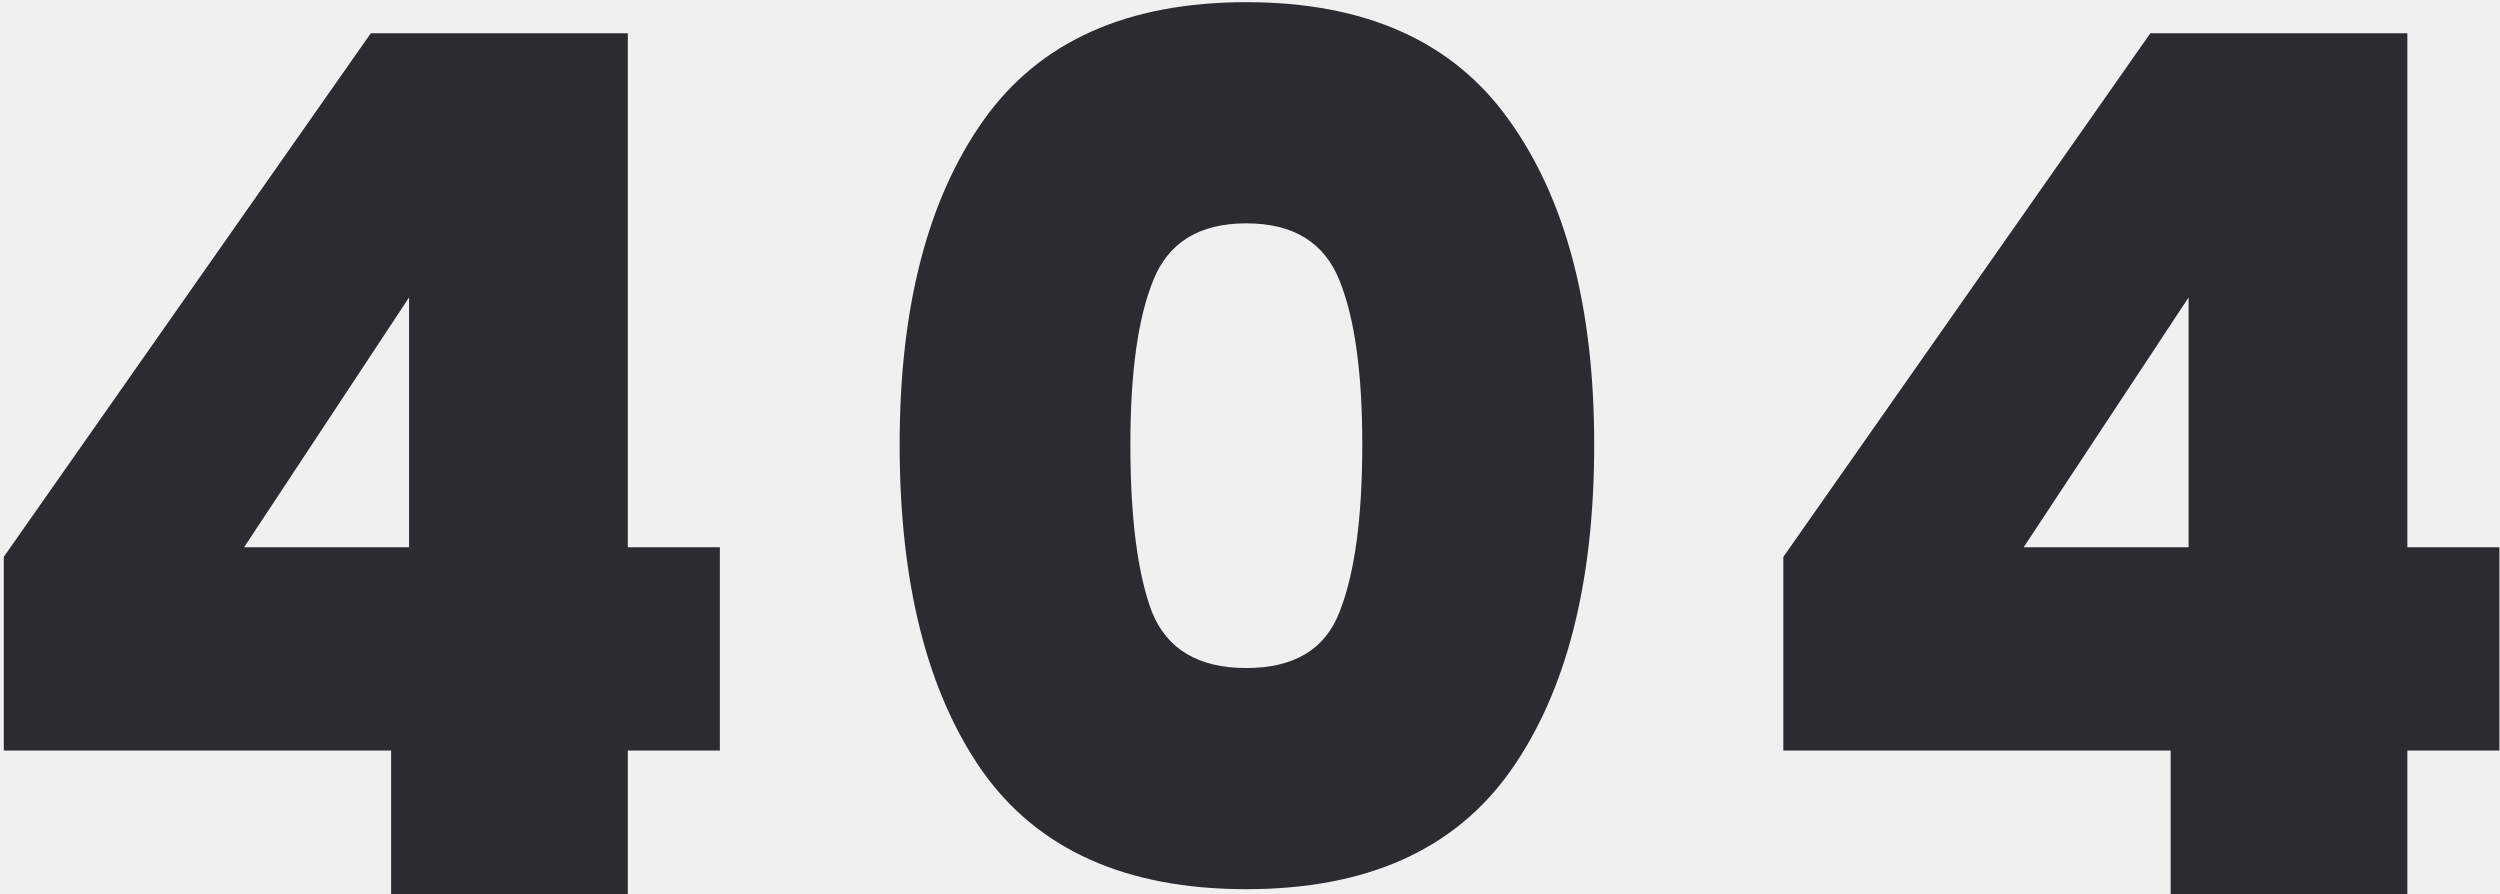
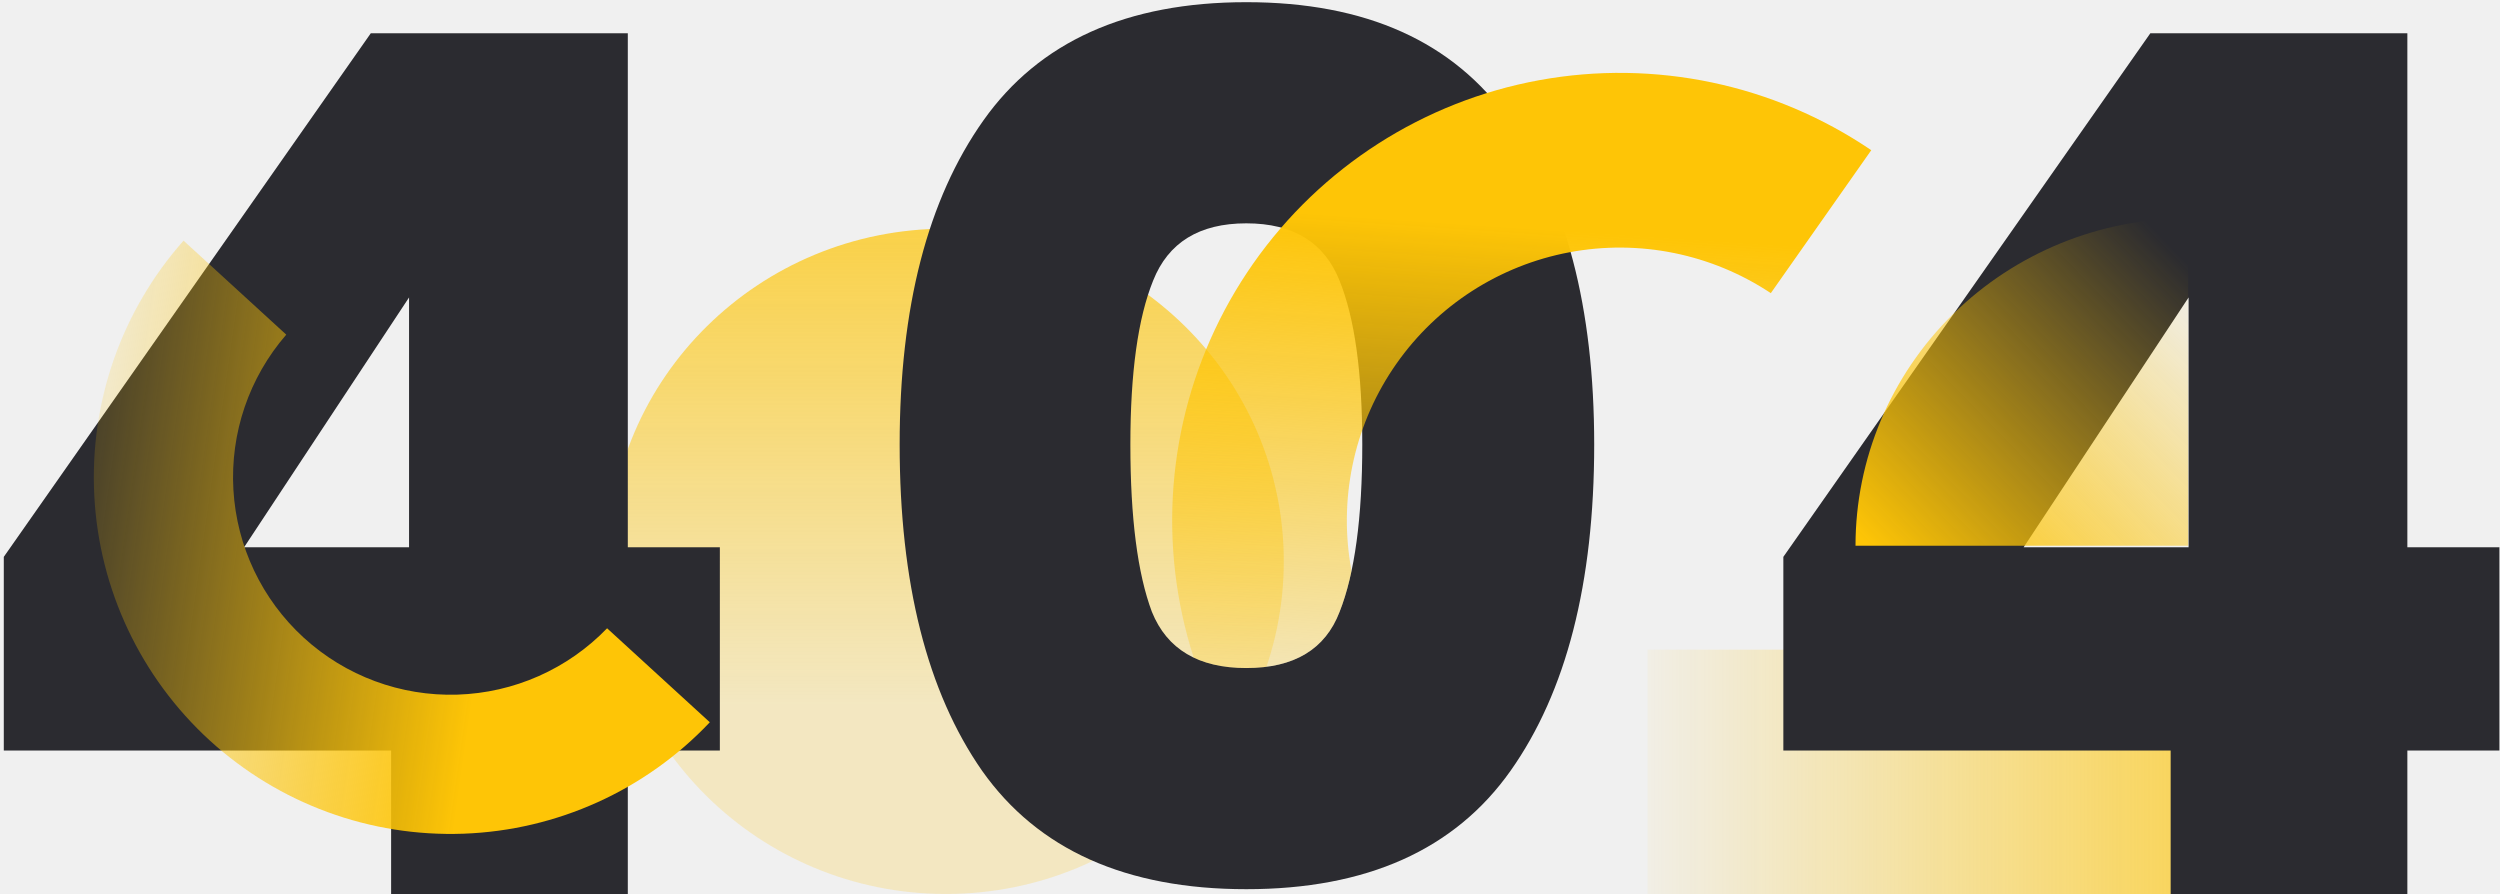
<svg xmlns="http://www.w3.org/2000/svg" width="481" height="172" viewBox="0 0 481 172" fill="none">
-   <path d="M0.73 144.4V107.14L71.341 6.4H120.79V105.3H138.5V144.4H120.79V172H75.251V144.4H0.73ZM78.701 57.23L46.961 105.3H78.701V57.23Z" fill="#2B2B30" />
-   <path d="M173.094 85.52C173.094 59.147 178.461 38.37 189.194 23.19C199.927 8.01 216.794 0.42 239.794 0.42C262.794 0.42 279.661 8.01 290.394 23.19C301.281 38.37 306.724 59.147 306.724 85.52C306.724 112.2 301.357 133.13 290.624 148.31C279.891 163.49 262.947 171.08 239.794 171.08C216.641 171.08 199.697 163.49 188.964 148.31C178.384 133.13 173.094 112.2 173.094 85.52ZM262.104 85.52C262.104 71.72 260.647 61.217 257.734 54.01C254.821 46.65 248.841 42.97 239.794 42.97C230.747 42.97 224.767 46.65 221.854 54.01C218.941 61.217 217.484 71.72 217.484 85.52C217.484 99.627 218.864 110.36 221.624 117.72C224.537 124.927 230.594 128.53 239.794 128.53C248.994 128.53 254.974 124.927 257.734 117.72C260.647 110.36 262.104 99.627 262.104 85.52Z" fill="#2B2B30" />
-   <path d="M343.116 144.4V107.14L413.726 6.4H463.176V105.3H480.886V144.4H463.176V172H417.636V144.4H343.116ZM421.086 57.23L389.346 105.3H421.086V57.23Z" fill="#2B2B30" />
+   <g clip-path="url(#clip0_1893_6586)">
+     <path d="M182 172C217.899 172 247 143.346 247 108C247 72.654 217.899 44 182 44C146.101 44 117 72.654 117 108C117 143.346 146.101 172 182 172Z" fill="url(#paint0_linear_1893_6586)" />
+     <rect x="420" y="125" width="47" height="103" transform="rotate(90 420 125)" fill="url(#paint1_linear_1893_6586)" />
+     <path d="M0.73 144.4V107.14L71.341 6.4H120.79V105.3H138.5V144.4H120.79V172H75.251V144.4H0.73ZM78.701 57.23L46.961 105.3H78.701V57.23Z" fill="#2B2B30" />
+     <path d="M173.094 85.52C173.094 59.147 178.461 38.37 189.194 23.19C199.927 8.01 216.794 0.42 239.794 0.42C262.794 0.42 279.661 8.01 290.394 23.19C301.281 38.37 306.724 59.147 306.724 85.52C306.724 112.2 301.357 133.13 290.624 148.31C279.891 163.49 262.947 171.08 239.794 171.08C216.641 171.08 199.697 163.49 188.964 148.31C178.384 133.13 173.094 112.2 173.094 85.52ZM262.104 85.52C262.104 71.72 260.647 61.217 257.734 54.01C254.821 46.65 248.841 42.97 239.794 42.97C230.747 42.97 224.767 46.65 221.854 54.01C218.941 61.217 217.484 71.72 217.484 85.52C217.484 99.627 218.864 110.36 221.624 117.72C224.537 124.927 230.594 128.53 239.794 128.53C248.994 128.53 254.974 124.927 257.734 117.72C260.647 110.36 262.104 99.627 262.104 85.52Z" fill="#2B2B30" />
+     <path d="M343.116 144.4V107.14L413.726 6.4H463.176V105.3H480.886V144.4H463.176V172H417.636V144.4H343.116ZM421.086 57.23L389.346 105.3H421.086V57.23Z" fill="#2B2B30" />
+     <mask id="mask0_1893_6586" style="mask-type:alpha" maskUnits="userSpaceOnUse" x="217" y="4" width="148" height="125">
+       <path d="M239.794 42.97C248.841 42.97 294.087 -1.86 297 5.5C390.5 12.5 363.527 47.241 353 70C349.448 77.679 262.104 82.038 262.104 85.52C262.104 99.627 260.648 110.36 257.734 117.72C254.974 124.927 248.994 128.53 239.794 128.53C230.594 128.53 224.538 124.927 221.624 117.72C218.864 110.36 217.484 99.627 217.484 85.52C217.484 71.72 218.941 61.217 221.854 54.01C224.768 46.65 230.748 42.97 239.794 42.97Z" fill="#2B2B30" />
+     </mask>
+     <g mask="url(#mask0_1893_6586)">
+       <path d="M260.996 169.811L280.323 142.307C269.338 134.142 261.974 122.01 259.801 108.496C257.628 94.981 260.817 81.153 268.689 69.955C276.559 58.756 288.49 51.072 301.942 48.541C315.393 46.009 329.301 48.829 340.704 56.401L360.031 28.897C341.327 16.197 318.379 11.36 296.14 15.429C273.9 19.499 254.152 32.148 241.157 50.649C228.177 69.145 222.984 92 226.695 114.289C230.406 136.578 242.724 156.517 260.996 169.811Z" fill="url(#paint2_linear_1893_6586)" />
+     </g>
+     <path d="M136.568 138.965L116.805 120.881C109.23 128.729 98.89 133.31 87.987 133.648C77.084 133.985 66.48 130.052 58.434 122.687C50.387 115.324 45.533 105.109 44.906 94.219C44.278 83.329 47.928 72.625 55.076 64.386L35.313 46.302C23.365 59.788 17.199 77.431 18.144 95.423C19.089 113.415 27.07 130.315 40.364 142.475C53.657 154.622 71.19 161.061 89.185 160.404C107.18 159.748 124.196 152.048 136.568 138.965Z" fill="url(#paint3_linear_1893_6586)" />
+     <path d="M421 42L421 105L357 105C357 88.291 363.743 72.267 375.745 60.452C387.748 48.638 404.026 42 421 42Z" fill="url(#paint4_linear_1893_6586)" />
+   </g>
+   <defs>
+     <linearGradient id="paint0_linear_1893_6586" x1="182" y1="-7" x2="182" y2="135.5" gradientUnits="userSpaceOnUse">
+       <stop stop-color="#FEC506" />
+       <stop offset="1" stop-color="#FEC506" stop-opacity="0.2" />
+     </linearGradient>
+     <linearGradient id="paint1_linear_1893_6586" x1="443.5" y1="60.5" x2="443.5" y2="236" gradientUnits="userSpaceOnUse">
+       <stop stop-color="#FEC506" />
+       <stop offset="1" stop-color="#FEC506" stop-opacity="0" />
+     </linearGradient>
+     <linearGradient id="paint2_linear_1893_6586" x1="287.85" y1="43.412" x2="279.928" y2="160.974" gradientUnits="userSpaceOnUse">
+       <stop stop-color="#FEC506" />
+       <stop offset="1" stop-color="#FEC506" stop-opacity="0" />
+     </linearGradient>
+     <linearGradient id="paint3_linear_1893_6586" x1="134.845" y1="100.133" x2="3.944" y2="81.445" gradientUnits="userSpaceOnUse">
+       <stop offset="0.292" stop-color="#FEC506" />
+       <stop offset="1" stop-color="#FEC506" stop-opacity="0" />
+     </linearGradient>
+     <linearGradient id="paint4_linear_1893_6586" x1="359.465" y1="105.002" x2="418.139" y2="47.931" gradientUnits="userSpaceOnUse">
+       <stop stop-color="#FEC506" />
+       <stop offset="1" stop-color="#FEC506" stop-opacity="0" />
+     </linearGradient>
+     <clipPath id="clip0_1893_6586">
+       <rect width="480.156" height="171.58" fill="white" transform="translate(0.730469 0.419983)" />
+     </clipPath>
+   </defs>
</svg>
